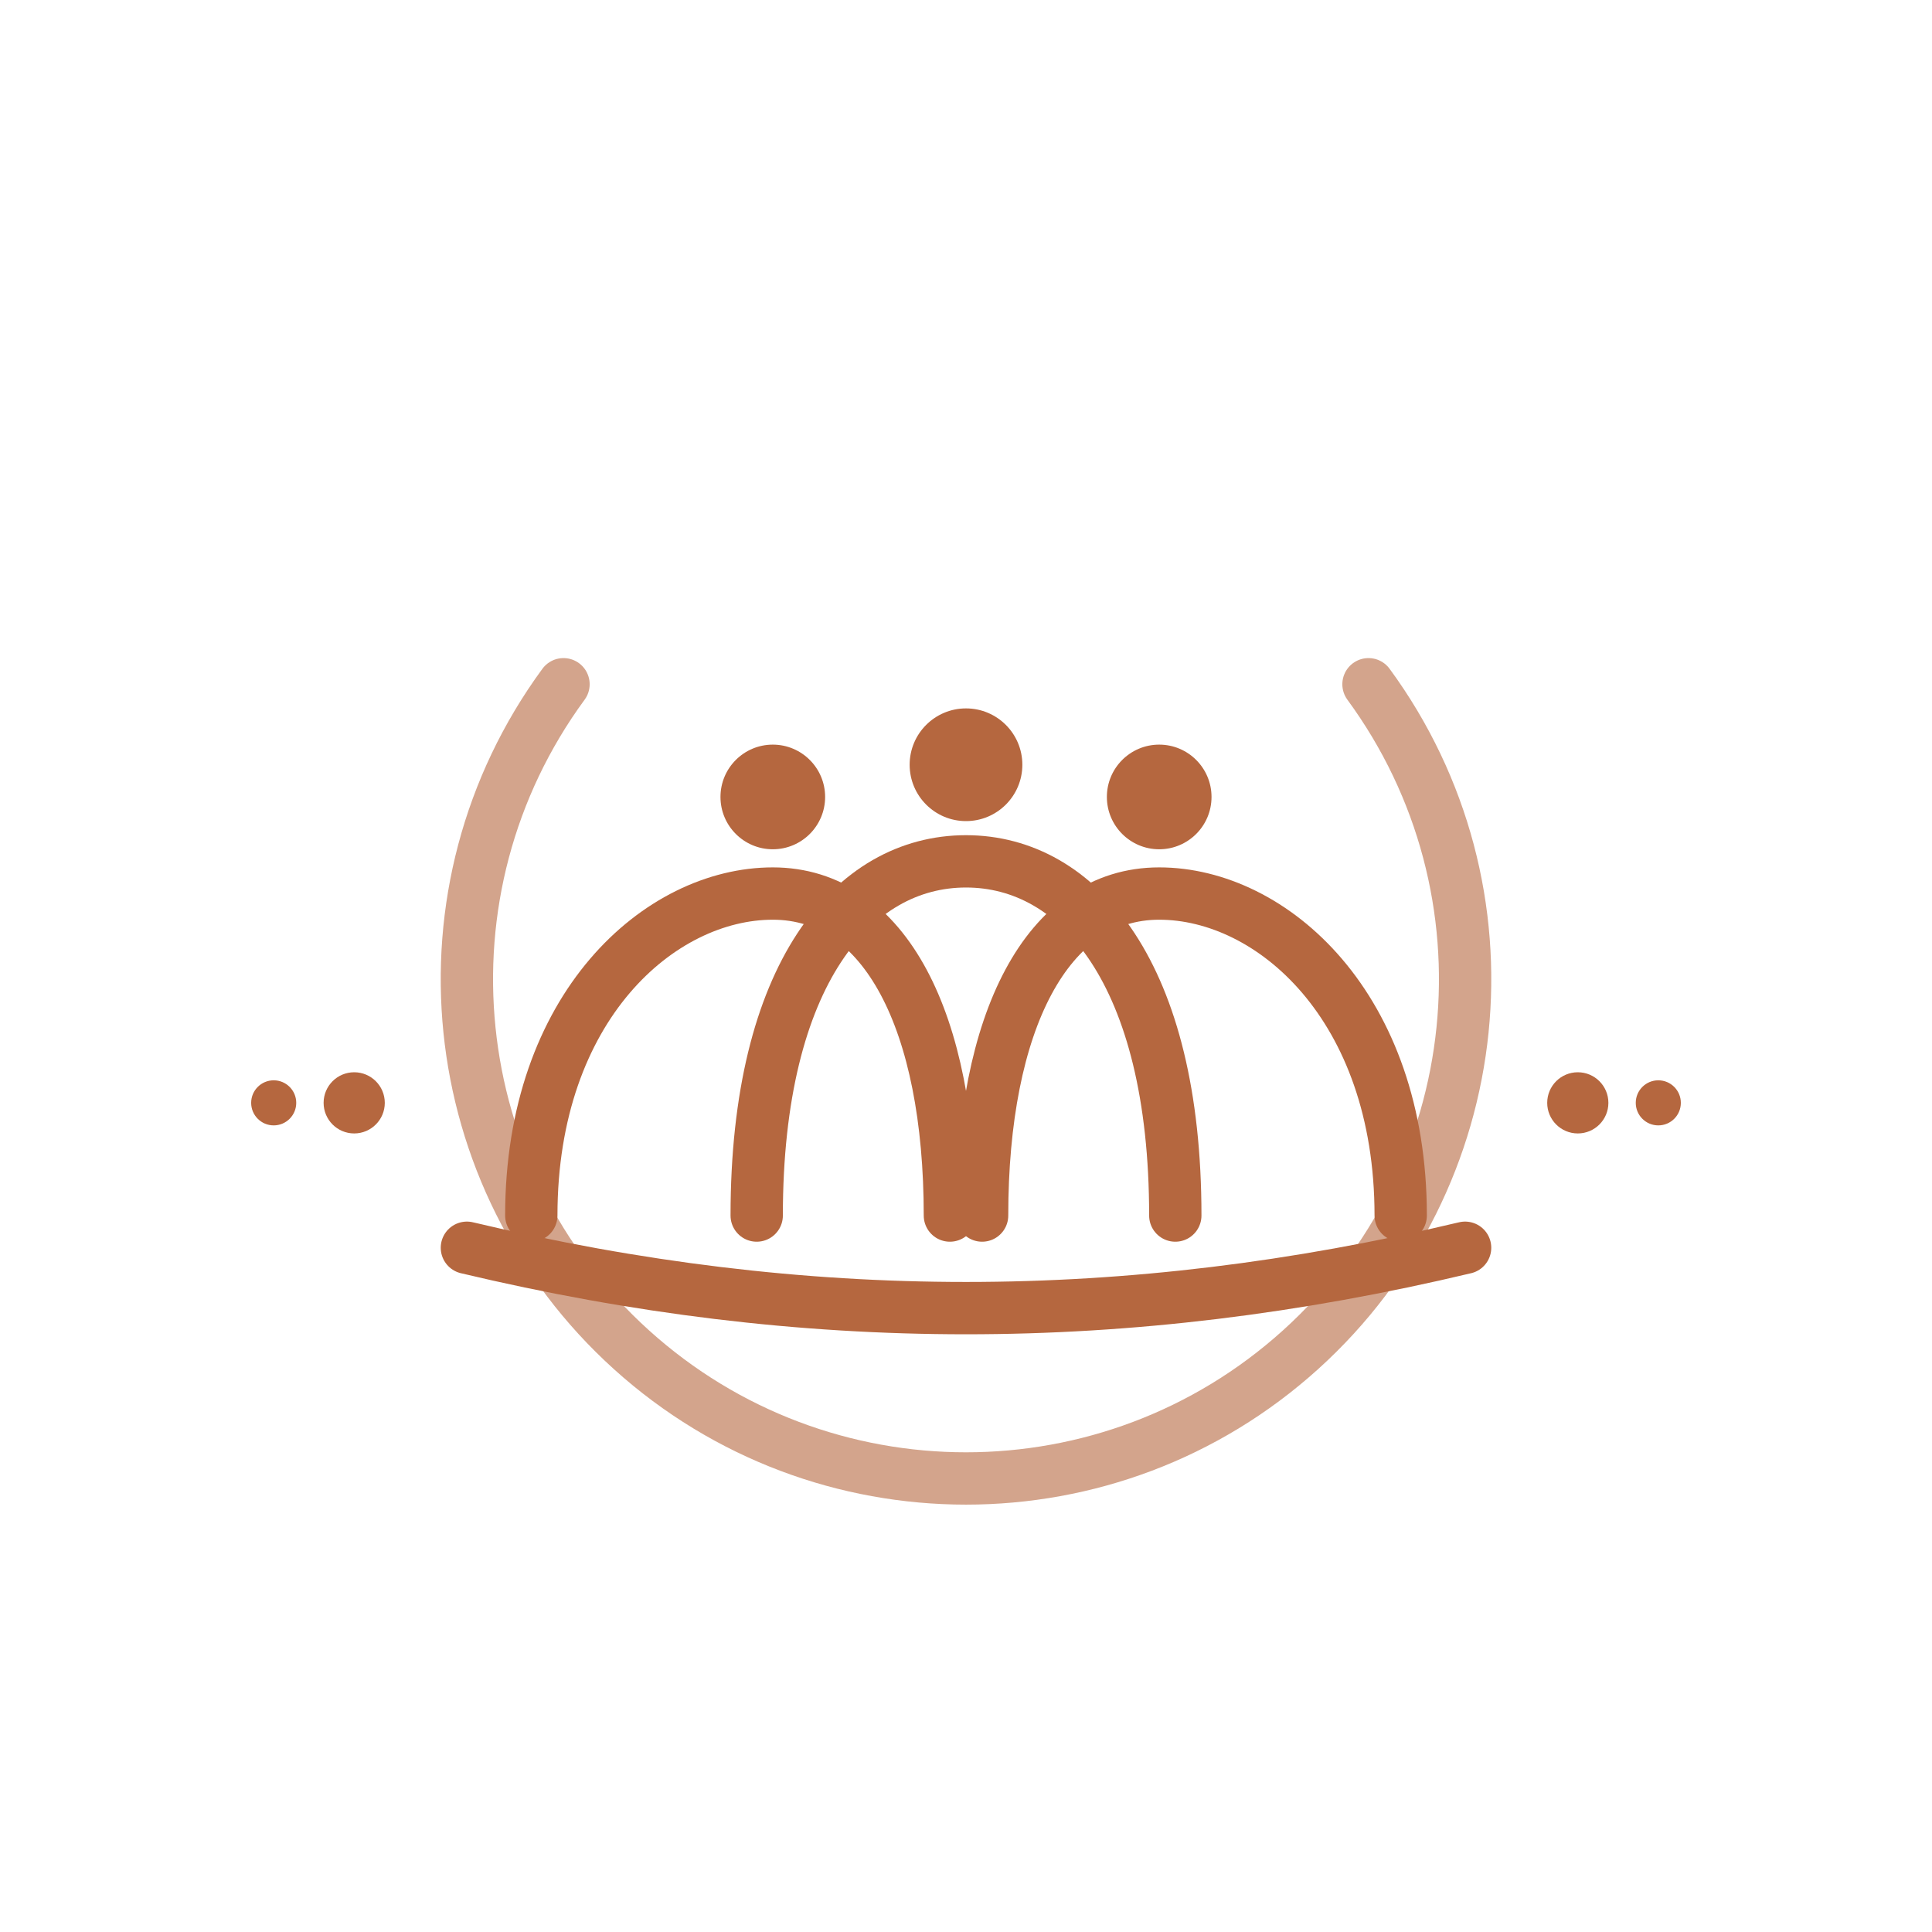
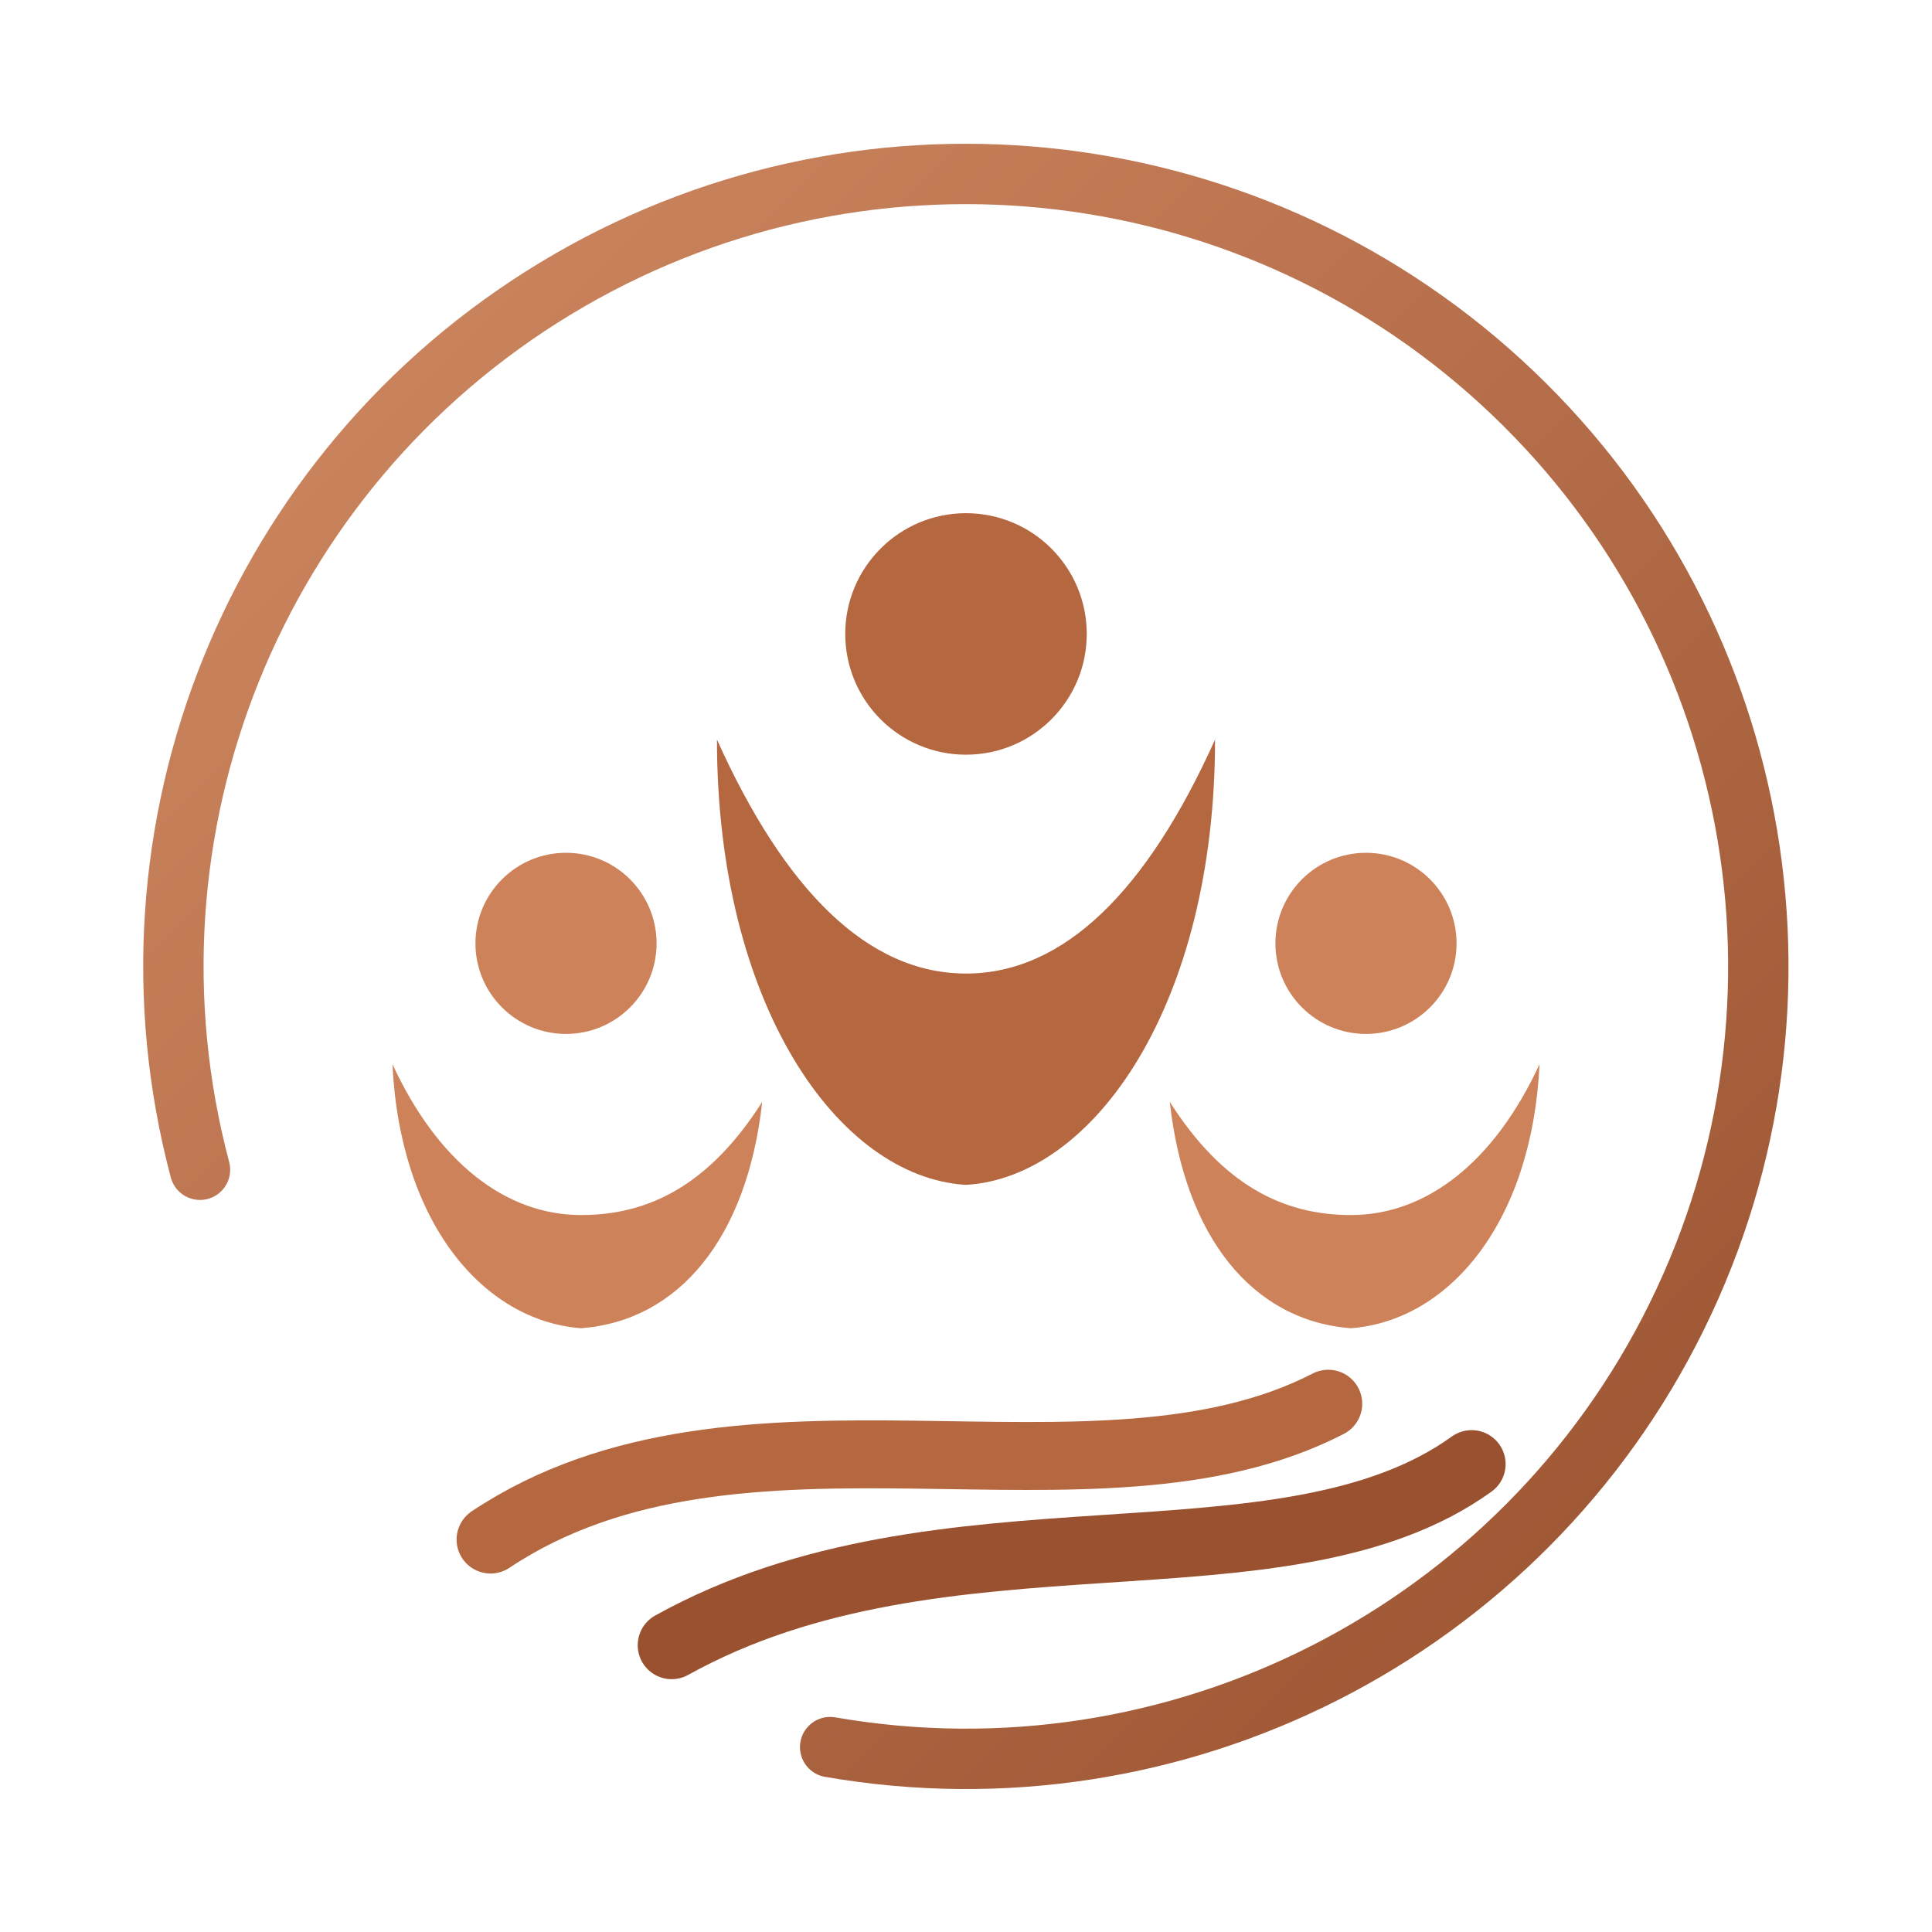
- <svg xmlns="http://www.w3.org/2000/svg" viewBox="0 0 240 240" width="1080" height="1080">
-   <g fill="none" stroke="#B5673F" stroke-width="6.5" stroke-linecap="round" stroke-linejoin="round">
-     <path d="M70 85 A62 62 0 1 0 170 85" opacity="0.6" />
-     <path d="M66 151 C66 125 82 111 96 111 C110 111 118 127 118 151" />
-     <path d="M94 151 C94 121 106 107 120 107 C134 107 146 121 146 151" />
-     <path d="M122 151 C122 127 130 111 144 111 C158 111 174 125 174 151" />
-     <path d="M58 155 C100 165 140 165 182 155" />
-   </g>
-   <g fill="#B5673F">
-     <circle cx="96" cy="99" r="6.5" />
-     <circle cx="120" cy="95" r="7" />
-     <circle cx="144" cy="99" r="6.5" />
-     <circle cx="34" cy="137" r="2.8" />
-     <circle cx="44" cy="137" r="3.8" />
-     <circle cx="206" cy="137" r="2.8" />
-     <circle cx="196" cy="137" r="3.8" />
-   </g>
+ <svg xmlns="http://www.w3.org/2000/svg" viewBox="0 0 512 512" role="img" aria-label="Sanando Mi Historia Familiar">
+   <defs>
+     <linearGradient id="g" x1="0" y1="0" x2="1" y2="1">
+       <stop offset="0" stop-color="#D08A63" />
+       <stop offset="1" stop-color="#99512F" />
+     </linearGradient>
+   </defs>
+   <path d="M53 310 A210 210 0 1 1 220 463" fill="none" stroke="url(#g)" stroke-width="16" stroke-linecap="round" />
+   <circle cx="256" cy="168" r="32" fill="#B5673F" />
+   <path d="M190 196 C190 266 222 312 256 314 C290 312 322 266 322 196 C304 236 282 258 256 258 C230 258 208 236 190 196Z" fill="#B5673F" />
+   <circle cx="150" cy="250" r="24" fill="#CE8259" />
+   <path d="M104 282 C106 324 128 350 154 352 C180 350 198 328 202 292 C188 314 172 322 154 322 C134 322 116 308 104 282Z" fill="#CE8259" />
+   <circle cx="362" cy="250" r="24" fill="#CE8259" />
+   <path d="M408 282 C406 324 384 350 358 352 C332 350 314 328 310 292 C324 314 340 322 358 322 C378 322 396 308 408 282Z" fill="#CE8259" />
+   <path d="M130 408 C196 364 290 404 352 372" fill="none" stroke="#B5673F" stroke-width="18" stroke-linecap="round" />
+   <path d="M178 436 C250 396 340 424 390 388" fill="none" stroke="#99512F" stroke-width="18" stroke-linecap="round" />
</svg>
